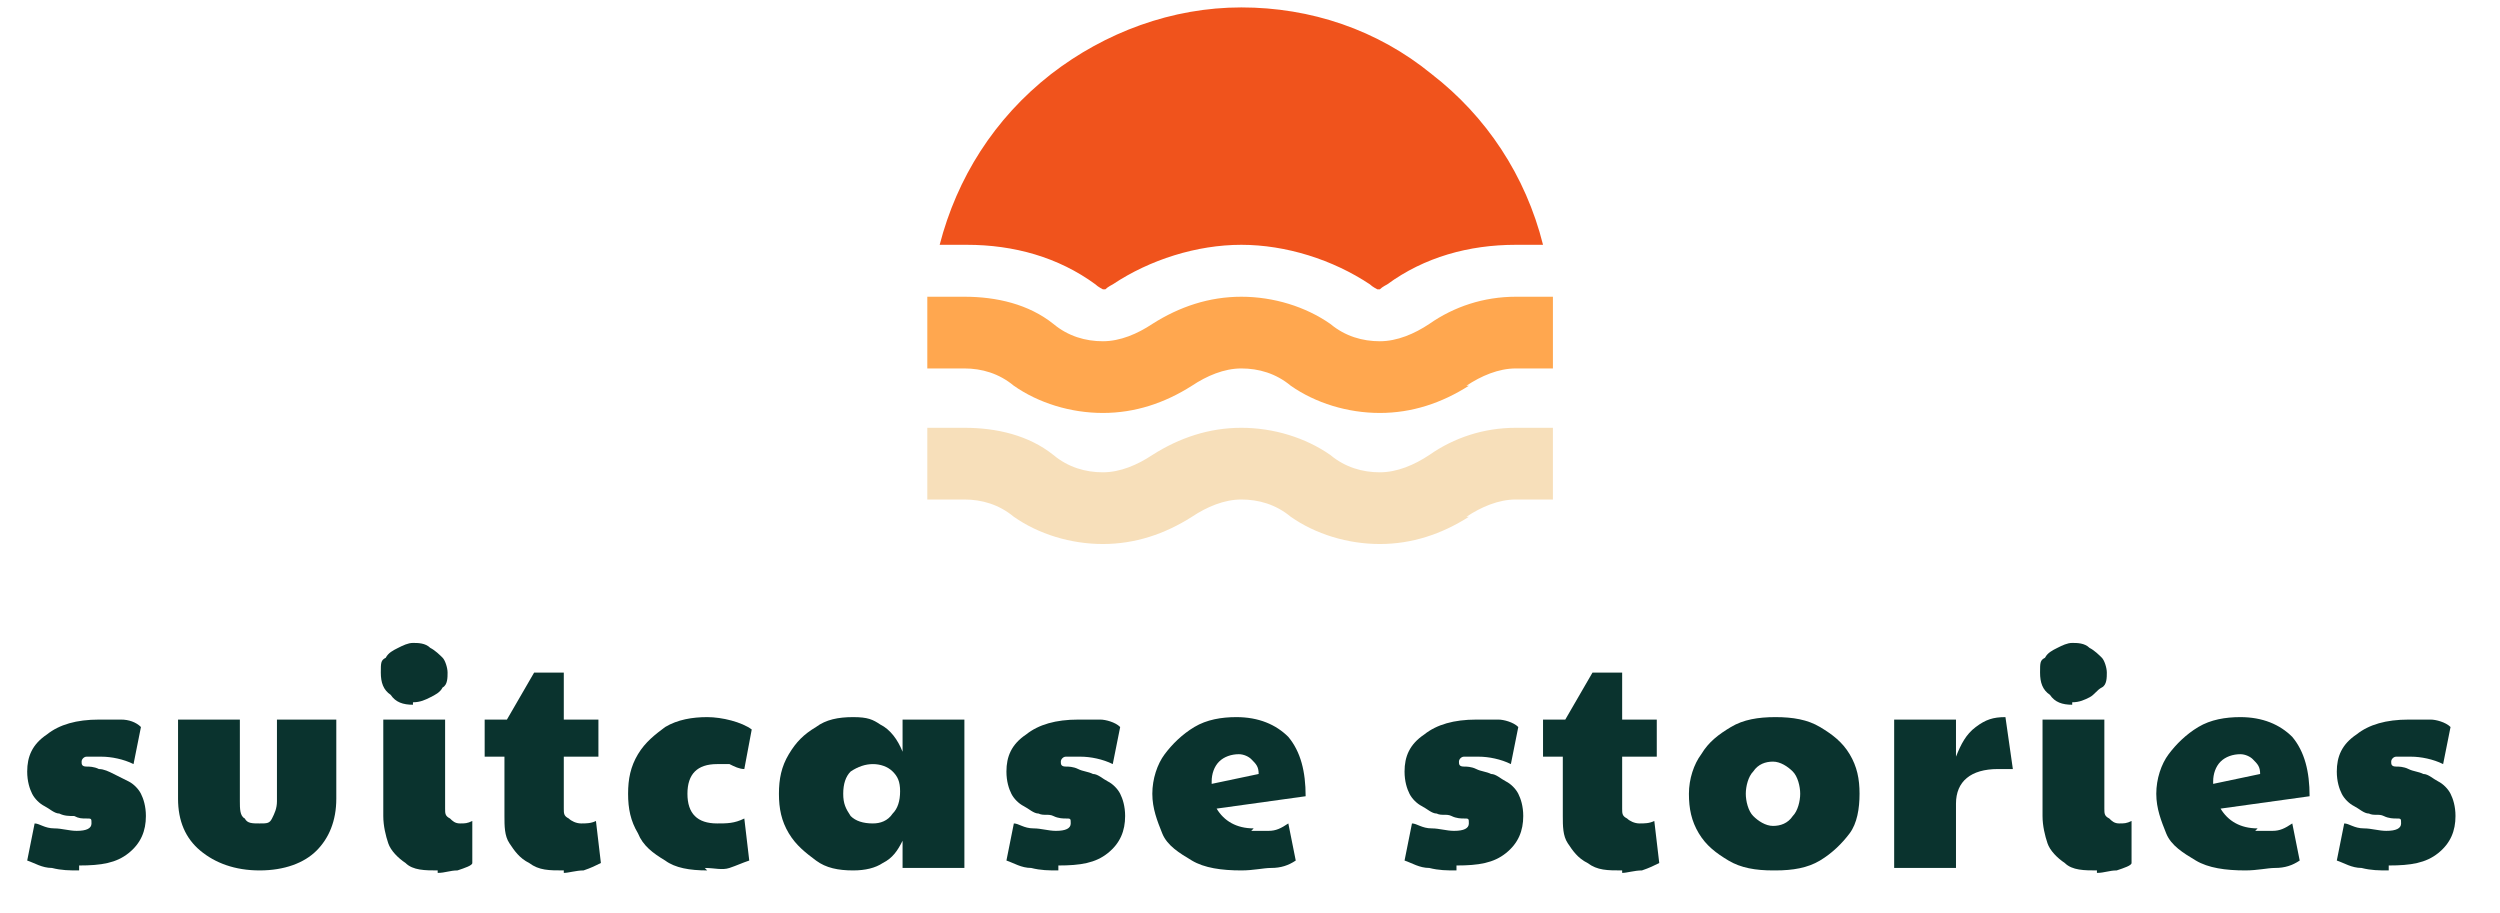
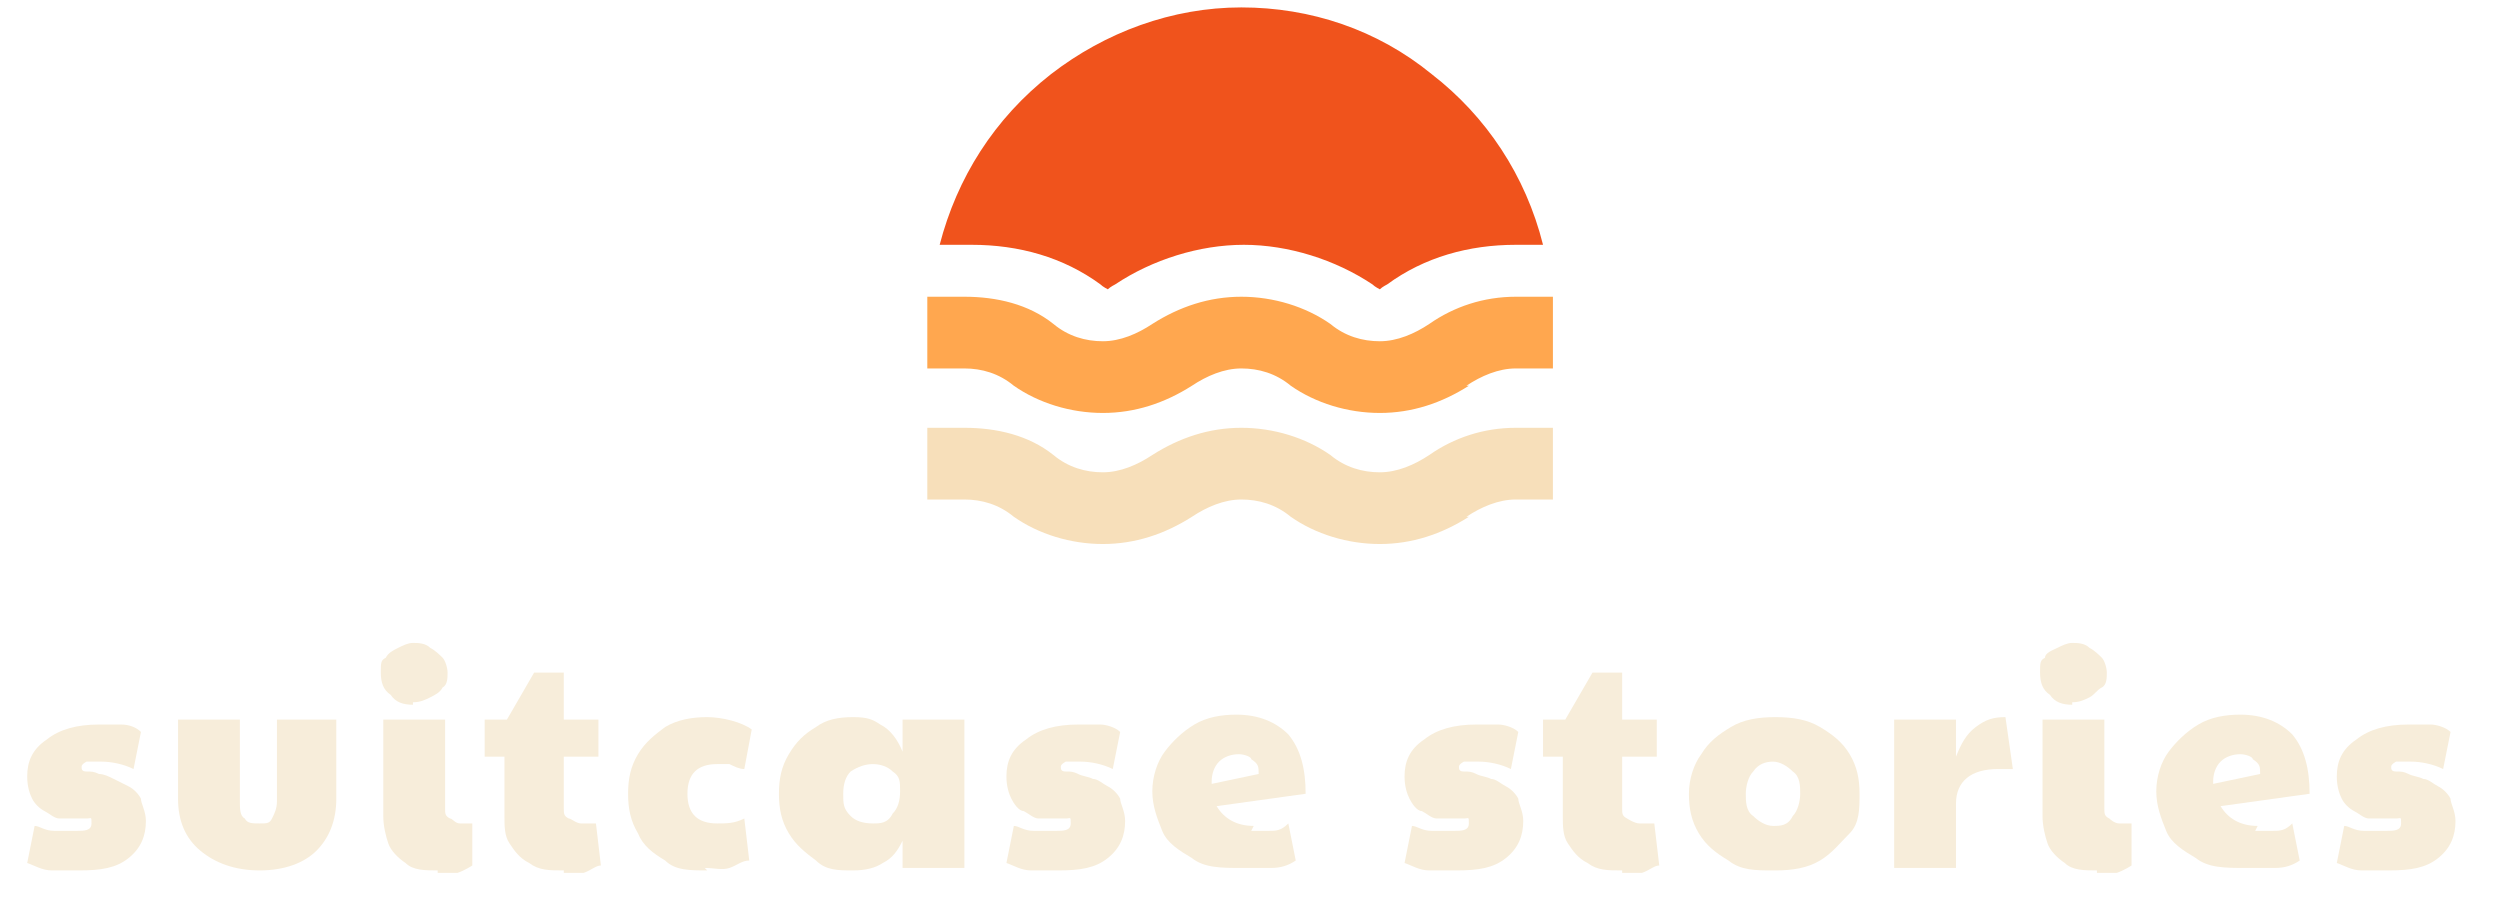
<svg xmlns="http://www.w3.org/2000/svg" id="logo-3" version="1.1" viewBox="0 0 101.1 36.9">
  <defs>
    <style>
      .st0 {
        fill: #f0531c;
      }

      .st1 {
        fill: #f7dfba;
      }

      .st2 {
        fill: #ffa74f;
      }

      .st3 {
-         fill: #0a332e;
+         fill: #f7edda;
      }
    </style>
  </defs>
  <g>
-     <path class="st0" d="M38,9.9c.7-2.7,2.2-5.1,4.5-6.9,2.2-1.7,4.9-2.7,7.7-2.7s5.5.9,7.7,2.7c2.2,1.7,3.8,4.1,4.5,6.9h-1.1c-1.9,0-3.7.5-5.2,1.6,0,0-.2.1-.3.2h-.1c0,0-.2-.1-.3-.2-1.5-1-3.4-1.6-5.2-1.6s-3.7.6-5.2,1.6c0,0-.2.1-.3.2h-.1c0,0-.2-.1-.3-.2-1.5-1.1-3.3-1.6-5.2-1.6h-1.1Z" />
-     <path class="st2" d="M59.3,15.6c.6-.4,1.3-.7,2-.7h1.5v-2.9h-1.5c-1.3,0-2.5.4-3.5,1.1-.6.4-1.3.7-2,.7s-1.4-.2-2-.7c-1-.7-2.3-1.1-3.6-1.1s-2.5.4-3.6,1.1c-.6.4-1.3.7-2,.7s-1.4-.2-2-.7c-1-.8-2.3-1.1-3.6-1.1h-1.5v2.9h1.5c.7,0,1.4.2,2,.7,1,.7,2.3,1.1,3.6,1.1s2.5-.4,3.6-1.1c.6-.4,1.3-.7,2-.7.7,0,1.4.2,2,.7,1,.7,2.3,1.1,3.6,1.1s2.5-.4,3.6-1.1h0Z" />
-     <path class="st1" d="M59.3,20.9c.6-.4,1.3-.7,2-.7h1.5v-2.9h-1.5c-1.3,0-2.5.4-3.5,1.1-.6.4-1.3.7-2,.7s-1.4-.2-2-.7c-1-.7-2.3-1.1-3.6-1.1s-2.5.4-3.6,1.1c-.6.4-1.3.7-2,.7s-1.4-.2-2-.7c-1-.8-2.3-1.1-3.6-1.1h-1.5v2.9h1.5c.7,0,1.4.2,2,.7,1,.7,2.3,1.1,3.6,1.1s2.5-.4,3.6-1.1c.6-.4,1.3-.7,2-.7.7,0,1.4.2,2,.7,1,.7,2.3,1.1,3.6,1.1s2.5-.4,3.6-1.1h0Z" />
+     <path class="st0" d="M38,9.9c.7-2.7,2.2-5.1,4.5-6.9,2.2-1.7,4.9-2.7,7.7-2.7s5.5.9,7.7,2.7c2.2,1.7,3.8,4.1,4.5,6.9h-1.1c-1.9,0-3.7.5-5.2,1.6,0,0-.2.1-.3.2h0s-.2-.1-.3-.2c-1.5-1-3.4-1.6-5.2-1.6s-3.7.6-5.2,1.6c0,0-.2.1-.3.2h0s-.2-.1-.3-.2c-1.5-1.1-3.3-1.6-5.2-1.6h-1.1Z" />
+     <path class="st2" d="M59.3,15.6c.6-.4,1.3-.7,2-.7h1.5v-2.9h-1.5c-1.3,0-2.5.4-3.5,1.1-.6.4-1.3.7-2,.7s-1.4-.2-2-.7c-1-.7-2.3-1.1-3.6-1.1s-2.5.4-3.6,1.1c-.6.4-1.3.7-2,.7s-1.4-.2-2-.7c-1-.8-2.3-1.1-3.6-1.1h-1.5v2.9h1.5c.7,0,1.4.2,2,.7,1,.7,2.3,1.1,3.6,1.1s2.5-.4,3.6-1.1c.6-.4,1.3-.7,2-.7s1.4.2,2,.7c1,.7,2.3,1.1,3.6,1.1s2.5-.4,3.6-1.1h0Z" />
+     <path class="st1" d="M59.3,20.9c.6-.4,1.3-.7,2-.7h1.5v-2.9h-1.5c-1.3,0-2.5.4-3.5,1.1-.6.4-1.3.7-2,.7s-1.4-.2-2-.7c-1-.7-2.3-1.1-3.6-1.1s-2.5.4-3.6,1.1c-.6.4-1.3.7-2,.7s-1.4-.2-2-.7c-1-.8-2.3-1.1-3.6-1.1h-1.5v2.9h1.5c.7,0,1.4.2,2,.7,1,.7,2.3,1.1,3.6,1.1s2.5-.4,3.6-1.1c.6-.4,1.3-.7,2-.7s1.4.2,2,.7c1,.7,2.3,1.1,3.6,1.1s2.5-.4,3.6-1.1h0Z" />
  </g>
  <g>
-     <path class="st3" d="M3.2,35.2c-.4,0-.7,0-1.1-.1-.4,0-.7-.2-1-.3l.3-1.5c.2,0,.4.2.8.2.3,0,.6.1.9.1.4,0,.6-.1.6-.3s0-.2-.2-.2-.3,0-.5-.1c-.2,0-.4,0-.6-.1-.2,0-.4-.2-.6-.3-.2-.1-.4-.3-.5-.5-.1-.2-.2-.5-.2-.9,0-.6.2-1.1.8-1.5.5-.4,1.2-.6,2.1-.6s.6,0,.9,0c.3,0,.6.1.8.3l-.3,1.5c-.4-.2-.9-.3-1.3-.3s-.5,0-.6,0c-.1,0-.2.1-.2.2s0,.2.2.2c.1,0,.3,0,.5.1.2,0,.4.1.6.2s.4.2.6.3.4.3.5.5.2.5.2.9c0,.6-.2,1.1-.7,1.5-.5.4-1.1.5-2,.5Z" />
-     <path class="st3" d="M10.5,35.2c-1,0-1.8-.3-2.4-.8-.6-.5-.9-1.2-.9-2.1v-3.2h2.5v3.3c0,.3,0,.6.2.7.1.2.3.2.6.2s.4,0,.5-.2c.1-.2.2-.4.2-.7v-3.3h2.4v3.2c0,.9-.3,1.6-.8,2.1s-1.3.8-2.3.8Z" />
-     <path class="st3" d="M16.7,28.5c-.4,0-.7-.1-.9-.4-.3-.2-.4-.5-.4-.9s0-.5.2-.6c.1-.2.3-.3.5-.4.2-.1.4-.2.6-.2s.5,0,.7.2c.2.1.4.3.5.4s.2.4.2.6,0,.5-.2.6c-.1.2-.3.3-.5.4-.2.1-.4.2-.7.2ZM17.7,35.2c-.5,0-1,0-1.3-.3-.3-.2-.6-.5-.7-.8s-.2-.7-.2-1.1v-3.9h2.5v3.6c0,.2,0,.3.2.4.1.1.2.2.4.2s.3,0,.5-.1v1.7c0,.1-.3.2-.6.3-.3,0-.5.1-.8.1Z" />
-     <path class="st3" d="M22.8,35.2c-.6,0-1,0-1.4-.3-.4-.2-.6-.5-.8-.8s-.2-.7-.2-1.1v-2.4h-.8v-1.5h.9l1.1-1.9h1.2v1.9h1.4v1.5h-1.4v2.1c0,.2,0,.3.2.4.1.1.3.2.5.2s.4,0,.6-.1l.2,1.7c-.2.1-.4.2-.7.3-.3,0-.6.1-.8.1Z" />
-     <path class="st3" d="M28.6,35.2c-.7,0-1.3-.1-1.7-.4-.5-.3-.9-.6-1.1-1.1-.3-.5-.4-1-.4-1.6s.1-1.1.4-1.6c.3-.5.7-.8,1.1-1.1.5-.3,1.1-.4,1.7-.4s1.4.2,1.8.5l-.3,1.6c-.2,0-.4-.1-.6-.2-.2,0-.3,0-.5,0-.4,0-.7.1-.9.3-.2.2-.3.5-.3.9s.1.7.3.9c.2.2.5.3.9.3s.7,0,1.1-.2l.2,1.7c-.3.1-.5.2-.8.3s-.6,0-1,0Z" />
-     <path class="st3" d="M34.5,35.2c-.6,0-1.1-.1-1.5-.4-.4-.3-.8-.6-1.1-1.1-.3-.5-.4-1-.4-1.6s.1-1.1.4-1.6c.3-.5.6-.8,1.1-1.1.4-.3.9-.4,1.5-.4s.8.1,1.1.3c.4.2.7.6.9,1.1v-1.3h2.5v6h-2.5v-1.1c-.2.4-.4.7-.8.9-.3.2-.7.3-1.2.3ZM35.3,33.3c.3,0,.6-.1.8-.4.2-.2.3-.5.3-.9s-.1-.6-.3-.8c-.2-.2-.5-.3-.8-.3s-.6.1-.9.3c-.2.2-.3.5-.3.9s.1.6.3.9c.2.2.5.3.9.3Z" />
-     <path class="st3" d="M42.8,35.2c-.4,0-.7,0-1.1-.1-.4,0-.7-.2-1-.3l.3-1.5c.2,0,.4.2.8.2.3,0,.6.1.9.1.4,0,.6-.1.6-.3s0-.2-.2-.2c-.1,0-.3,0-.5-.1s-.4,0-.6-.1c-.2,0-.4-.2-.6-.3-.2-.1-.4-.3-.5-.5-.1-.2-.2-.5-.2-.9,0-.6.2-1.1.8-1.5.5-.4,1.2-.6,2.1-.6s.7,0,.9,0,.6.1.8.3l-.3,1.5c-.4-.2-.9-.3-1.3-.3s-.5,0-.6,0c-.1,0-.2.1-.2.2s0,.2.2.2c.1,0,.3,0,.5.1s.4.1.6.2c.2,0,.4.2.6.3s.4.3.5.5.2.5.2.9c0,.6-.2,1.1-.7,1.5-.5.4-1.1.5-2,.5Z" />
-     <path class="st3" d="M50.6,33.6c.2,0,.5,0,.7,0,.3,0,.5-.1.8-.3l.3,1.5c-.3.2-.6.3-1,.3-.3,0-.7.1-1.2.1-.8,0-1.5-.1-2-.4-.5-.3-1-.6-1.2-1.1s-.4-1-.4-1.6.2-1.2.5-1.6.7-.8,1.2-1.1,1.1-.4,1.7-.4c.9,0,1.6.3,2.1.8.5.6.7,1.4.7,2.4l-3.6.5c.3.5.8.8,1.5.8ZM49,31.7l1.9-.4c0-.3-.1-.4-.3-.6-.1-.1-.3-.2-.5-.2-.3,0-.6.1-.8.3-.2.2-.3.5-.3.8Z" />
-     <path class="st3" d="M58.9,35.2c-.4,0-.7,0-1.1-.1-.4,0-.7-.2-1-.3l.3-1.5c.2,0,.4.2.8.2.3,0,.6.1.9.1.4,0,.6-.1.6-.3s0-.2-.2-.2c-.1,0-.3,0-.5-.1s-.4,0-.6-.1c-.2,0-.4-.2-.6-.3-.2-.1-.4-.3-.5-.5-.1-.2-.2-.5-.2-.9,0-.6.2-1.1.8-1.5.5-.4,1.2-.6,2.1-.6s.7,0,.9,0,.6.1.8.3l-.3,1.5c-.4-.2-.9-.3-1.3-.3s-.5,0-.6,0c-.1,0-.2.1-.2.2s0,.2.2.2c.1,0,.3,0,.5.1s.4.1.6.2c.2,0,.4.2.6.3s.4.3.5.5.2.5.2.9c0,.6-.2,1.1-.7,1.5-.5.4-1.1.5-2,.5Z" />
-     <path class="st3" d="M65.6,35.2c-.6,0-1,0-1.4-.3-.4-.2-.6-.5-.8-.8s-.2-.7-.2-1.1v-2.4h-.8v-1.5h.9l1.1-1.9h1.2v1.9h1.4v1.5h-1.4v2.1c0,.2,0,.3.2.4.1.1.3.2.5.2s.4,0,.6-.1l.2,1.7c-.2.1-.4.2-.7.3-.3,0-.6.1-.8.1Z" />
-     <path class="st3" d="M71.7,35.2c-.7,0-1.3-.1-1.8-.4-.5-.3-.9-.6-1.2-1.1-.3-.5-.4-1-.4-1.6s.2-1.2.5-1.6c.3-.5.7-.8,1.2-1.1.5-.3,1.1-.4,1.8-.4s1.3.1,1.8.4c.5.3.9.6,1.2,1.1s.4,1,.4,1.6-.1,1.2-.4,1.6-.7.8-1.2,1.1c-.5.3-1.1.4-1.8.4ZM71.7,33.4c.3,0,.6-.1.8-.4.2-.2.3-.6.3-.9s-.1-.7-.3-.9c-.2-.2-.5-.4-.8-.4s-.6.1-.8.4c-.2.2-.3.6-.3.9s.1.7.3.9c.2.2.5.4.8.4Z" />
-     <path class="st3" d="M76.6,35.1v-6h2.5v1.5c.2-.5.4-.9.8-1.2s.7-.4,1.2-.4l.3,2.1c-.2,0-.4,0-.6,0-1.1,0-1.7.5-1.7,1.4v2.6h-2.5Z" />
-     <path class="st3" d="M83.8,28.5c-.4,0-.7-.1-.9-.4-.3-.2-.4-.5-.4-.9s0-.5.2-.6c.1-.2.3-.3.5-.4.2-.1.4-.2.6-.2s.5,0,.7.2c.2.1.4.3.5.4s.2.4.2.6,0,.5-.2.6-.3.3-.5.4c-.2.1-.4.2-.7.2ZM84.8,35.2c-.5,0-1,0-1.3-.3-.3-.2-.6-.5-.7-.8s-.2-.7-.2-1.1v-3.9h2.5v3.6c0,.2,0,.3.2.4.1.1.2.2.4.2s.3,0,.5-.1v1.7c0,.1-.3.2-.6.3-.3,0-.5.1-.8.1Z" />
-     <path class="st3" d="M91.2,33.6c.2,0,.5,0,.7,0,.3,0,.5-.1.8-.3l.3,1.5c-.3.2-.6.3-1,.3-.3,0-.7.1-1.2.1-.8,0-1.5-.1-2-.4-.5-.3-1-.6-1.2-1.1s-.4-1-.4-1.6.2-1.2.5-1.6.7-.8,1.2-1.1,1.1-.4,1.7-.4c.9,0,1.6.3,2.1.8.5.6.7,1.4.7,2.4l-3.6.5c.3.5.8.8,1.5.8ZM89.5,31.7l1.9-.4c0-.3-.1-.4-.3-.6-.1-.1-.3-.2-.5-.2-.3,0-.6.1-.8.3-.2.2-.3.5-.3.8Z" />
-     <path class="st3" d="M96.6,35.2c-.4,0-.7,0-1.1-.1-.4,0-.7-.2-1-.3l.3-1.5c.2,0,.4.2.8.2.3,0,.6.1.9.1.4,0,.6-.1.6-.3s0-.2-.2-.2c-.1,0-.3,0-.5-.1s-.4,0-.6-.1c-.2,0-.4-.2-.6-.3-.2-.1-.4-.3-.5-.5-.1-.2-.2-.5-.2-.9,0-.6.2-1.1.8-1.5.5-.4,1.2-.6,2.1-.6s.7,0,.9,0,.6.1.8.3l-.3,1.5c-.4-.2-.9-.3-1.3-.3s-.5,0-.6,0c-.1,0-.2.1-.2.2s0,.2.2.2c.1,0,.3,0,.5.1s.4.1.6.2c.2,0,.4.2.6.3s.4.3.5.5.2.5.2.9c0,.6-.2,1.1-.7,1.5-.5.4-1.1.5-2,.5Z" />
+     <path class="st3" d="M3.2,35.2c-.4,0-.7,0-1.1,0-.4,0-.7-.2-1-.3l.3-1.5c.2,0,.4.2.8.2s.6,0,.9,0,.6,0,.6-.3,0-.2-.2-.2-.3,0-.5,0c-.2,0-.4,0-.6,0-.2,0-.4-.2-.6-.3s-.4-.3-.5-.5-.2-.5-.2-.9c0-.6.2-1.1.8-1.5.5-.4,1.2-.6,2.1-.6h.9c.3,0,.6.1.8.3l-.3,1.5c-.4-.2-.9-.3-1.3-.3h-.6c0,0-.2.1-.2.2s0,.2.2.2.3,0,.5.1c.2,0,.4.1.6.2s.4.2.6.3.4.3.5.5c0,.2.2.5.2.9,0,.6-.2,1.1-.7,1.5s-1.1.5-2,.5v.2Z" />
+     <path class="st3" d="M10.5,35.2c-1,0-1.8-.3-2.4-.8-.6-.5-.9-1.2-.9-2.1v-3.2h2.5v3.3c0,.3,0,.6.2.7.1.2.3.2.6.2s.4,0,.5-.2.2-.4.2-.7v-3.3h2.4v3.2c0,.9-.3,1.6-.8,2.1s-1.3.8-2.3.8Z" />
+     <path class="st3" d="M16.7,28.5c-.4,0-.7-.1-.9-.4-.3-.2-.4-.5-.4-.9s0-.5.2-.6c.1-.2.3-.3.5-.4s.4-.2.6-.2.5,0,.7.2c.2.1.4.3.5.4s.2.4.2.6,0,.5-.2.6c-.1.2-.3.3-.5.4s-.4.2-.7.2h0ZM17.7,35.2c-.5,0-1,0-1.3-.3-.3-.2-.6-.5-.7-.8s-.2-.7-.2-1.1v-3.9h2.5v3.6c0,.2,0,.3.2.4.1,0,.2.2.4.2s.3,0,.5,0v1.7c0,0-.3.2-.6.3-.3,0-.5,0-.8,0h0Z" />
+     <path class="st3" d="M22.8,35.2c-.6,0-1,0-1.4-.3-.4-.2-.6-.5-.8-.8s-.2-.7-.2-1.1v-2.4h-.8v-1.5h.9l1.1-1.9h1.2v1.9h1.4v1.5h-1.4v2.1c0,.2,0,.3.2.4.1,0,.3.2.5.2s.4,0,.6,0l.2,1.7c-.2,0-.4.2-.7.3-.3,0-.6,0-.8,0h0Z" />
+     <path class="st3" d="M28.6,35.2c-.7,0-1.3,0-1.7-.4-.5-.3-.9-.6-1.1-1.1-.3-.5-.4-1-.4-1.6s.1-1.1.4-1.6.7-.8,1.1-1.1c.5-.3,1.1-.4,1.7-.4s1.4.2,1.8.5l-.3,1.6c-.2,0-.4-.1-.6-.2h-.5c-.4,0-.7.1-.9.3s-.3.5-.3.9.1.7.3.9c.2.2.5.3.9.3s.7,0,1.1-.2l.2,1.7c-.3,0-.5.2-.8.3s-.6,0-1,0h0Z" />
+     <path class="st3" d="M34.5,35.2c-.6,0-1.1,0-1.5-.4-.4-.3-.8-.6-1.1-1.1-.3-.5-.4-1-.4-1.6s.1-1.1.4-1.6c.3-.5.6-.8,1.1-1.1.4-.3.9-.4,1.5-.4s.8.1,1.1.3c.4.2.7.6.9,1.1v-1.3h2.5v6h-2.5v-1.1c-.2.4-.4.7-.8.9-.3.2-.7.3-1.2.3ZM35.3,33.3c.3,0,.6,0,.8-.4.2-.2.3-.5.3-.9s0-.6-.3-.8c-.2-.2-.5-.3-.8-.3s-.6.1-.9.3c-.2.2-.3.5-.3.9s0,.6.3.9c.2.2.5.3.9.3Z" />
+     <path class="st3" d="M42.8,35.2c-.4,0-.7,0-1.1,0-.4,0-.7-.2-1-.3l.3-1.5c.2,0,.4.2.8.2s.6,0,.9,0,.6,0,.6-.3,0-.2-.2-.2-.3,0-.5,0-.4,0-.6,0c-.2,0-.4-.2-.6-.3-.2,0-.4-.3-.5-.5s-.2-.5-.2-.9c0-.6.2-1.1.8-1.5.5-.4,1.2-.6,2.1-.6h.9c.2,0,.6.1.8.3l-.3,1.5c-.4-.2-.9-.3-1.3-.3h-.6c0,0-.2.1-.2.2s0,.2.2.2.3,0,.5.1.4.1.6.2c.2,0,.4.2.6.3s.4.3.5.5c0,.2.2.5.2.9,0,.6-.2,1.1-.7,1.5s-1.1.5-2,.5v.2Z" />
+     <path class="st3" d="M50.6,33.6h.7c.3,0,.5,0,.8-.3l.3,1.5c-.3.2-.6.3-1,.3s-.7,0-1.2,0c-.8,0-1.5,0-2-.4-.5-.3-1-.6-1.2-1.1s-.4-1-.4-1.6.2-1.2.5-1.6.7-.8,1.2-1.1,1.1-.4,1.7-.4c.9,0,1.6.3,2.1.8.5.6.7,1.4.7,2.4l-3.6.5c.3.5.8.8,1.5.8h0ZM49,31.7l1.9-.4c0-.3,0-.4-.3-.6,0-.1-.3-.2-.5-.2-.3,0-.6.1-.8.3-.2.2-.3.5-.3.8h0Z" />
+     <path class="st3" d="M58.9,35.2c-.4,0-.7,0-1.1,0-.4,0-.7-.2-1-.3l.3-1.5c.2,0,.4.2.8.2s.6,0,.9,0,.6,0,.6-.3,0-.2-.2-.2-.3,0-.5,0-.4,0-.6,0c-.2,0-.4-.2-.6-.3-.2,0-.4-.3-.5-.5s-.2-.5-.2-.9c0-.6.2-1.1.8-1.5.5-.4,1.2-.6,2.1-.6h.9c.2,0,.6.1.8.3l-.3,1.5c-.4-.2-.9-.3-1.3-.3h-.6c0,0-.2.1-.2.2s0,.2.2.2.3,0,.5.1.4.1.6.2c.2,0,.4.2.6.3s.4.3.5.5c0,.2.2.5.2.9,0,.6-.2,1.1-.7,1.5s-1.1.5-2,.5v.2Z" />
+     <path class="st3" d="M65.6,35.2c-.6,0-1,0-1.4-.3-.4-.2-.6-.5-.8-.8s-.2-.7-.2-1.1v-2.4h-.8v-1.5h.9l1.1-1.9h1.2v1.9h1.4v1.5h-1.4v2.1c0,.2,0,.3.2.4,0,0,.3.2.5.2s.4,0,.6,0l.2,1.7c-.2,0-.4.2-.7.3-.3,0-.6,0-.8,0h0Z" />
+     <path class="st3" d="M71.7,35.2c-.7,0-1.3,0-1.8-.4-.5-.3-.9-.6-1.2-1.1-.3-.5-.4-1-.4-1.6s.2-1.2.5-1.6c.3-.5.7-.8,1.2-1.1.5-.3,1.1-.4,1.8-.4s1.3.1,1.8.4.9.6,1.2,1.1.4,1,.4,1.6,0,1.2-.4,1.6-.7.8-1.2,1.1-1.1.4-1.8.4h0ZM71.7,33.4c.3,0,.6,0,.8-.4.2-.2.3-.6.3-.9s0-.7-.3-.9c-.2-.2-.5-.4-.8-.4s-.6.1-.8.4c-.2.2-.3.6-.3.9s0,.7.3.9c.2.2.5.4.8.4Z" />
+     <path class="st3" d="M76.6,35.1v-6h2.5v1.5c.2-.5.4-.9.8-1.2s.7-.4,1.2-.4l.3,2.1h-.6c-1.1,0-1.7.5-1.7,1.4v2.6h-2.5Z" />
+     <path class="st3" d="M83.8,28.5c-.4,0-.7-.1-.9-.4-.3-.2-.4-.5-.4-.9s0-.5.2-.6c0-.2.3-.3.5-.4s.4-.2.6-.2.5,0,.7.2c.2.1.4.3.5.4s.2.4.2.6,0,.5-.2.6-.3.3-.5.4-.4.2-.7.2h0ZM84.8,35.2c-.5,0-1,0-1.3-.3-.3-.2-.6-.5-.7-.8s-.2-.7-.2-1.1v-3.9h2.5v3.6c0,.2,0,.3.2.4,0,0,.2.2.4.2s.3,0,.5,0v1.7c0,0-.3.2-.6.3-.3,0-.5,0-.8,0h0Z" />
+     <path class="st3" d="M91.2,33.6h.7c.3,0,.5,0,.8-.3l.3,1.5c-.3.2-.6.3-1,.3s-.7,0-1.2,0c-.8,0-1.5,0-2-.4-.5-.3-1-.6-1.2-1.1s-.4-1-.4-1.6.2-1.2.5-1.6.7-.8,1.2-1.1,1.1-.4,1.7-.4c.9,0,1.6.3,2.1.8.5.6.7,1.4.7,2.4l-3.6.5c.3.5.8.8,1.5.8h0ZM89.5,31.7l1.9-.4c0-.3,0-.4-.3-.6,0-.1-.3-.2-.5-.2-.3,0-.6.1-.8.3-.2.2-.3.5-.3.8h0Z" />
+     <path class="st3" d="M96.6,35.2c-.4,0-.7,0-1.1,0-.4,0-.7-.2-1-.3l.3-1.5c.2,0,.4.2.8.2s.6,0,.9,0,.6,0,.6-.3,0-.2-.2-.2-.3,0-.5,0-.4,0-.6,0c-.2,0-.4-.2-.6-.3s-.4-.3-.5-.5-.2-.5-.2-.9c0-.6.2-1.1.8-1.5.5-.4,1.2-.6,2.1-.6h.9c.2,0,.6.1.8.3l-.3,1.5c-.4-.2-.9-.3-1.3-.3h-.6c0,0-.2.1-.2.2s0,.2.2.2.3,0,.5.1.4.1.6.2c.2,0,.4.2.6.3s.4.3.5.5c0,.2.2.5.2.9,0,.6-.2,1.1-.7,1.5s-1.1.5-2,.5v.2Z" />
  </g>
</svg>
